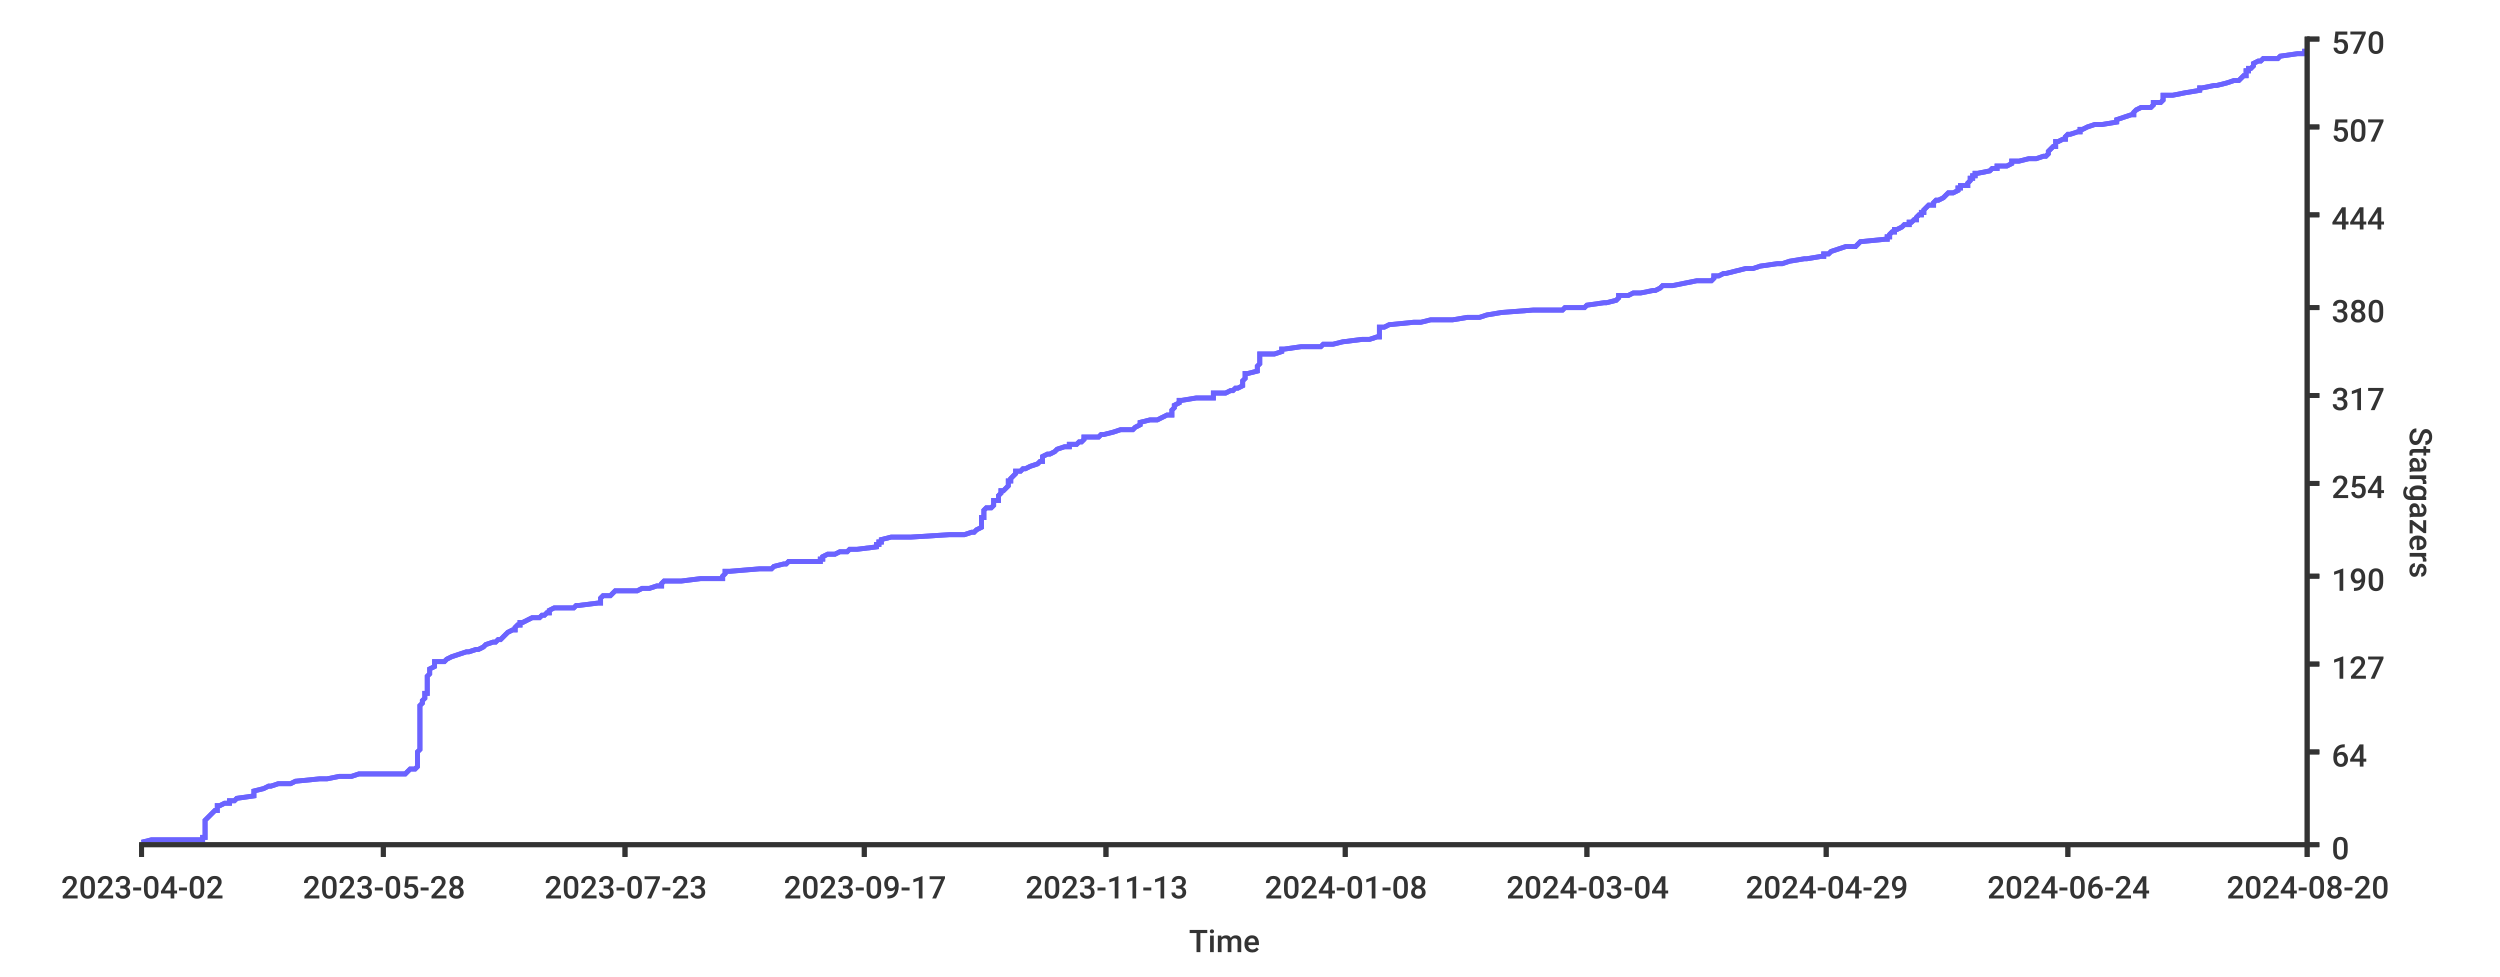
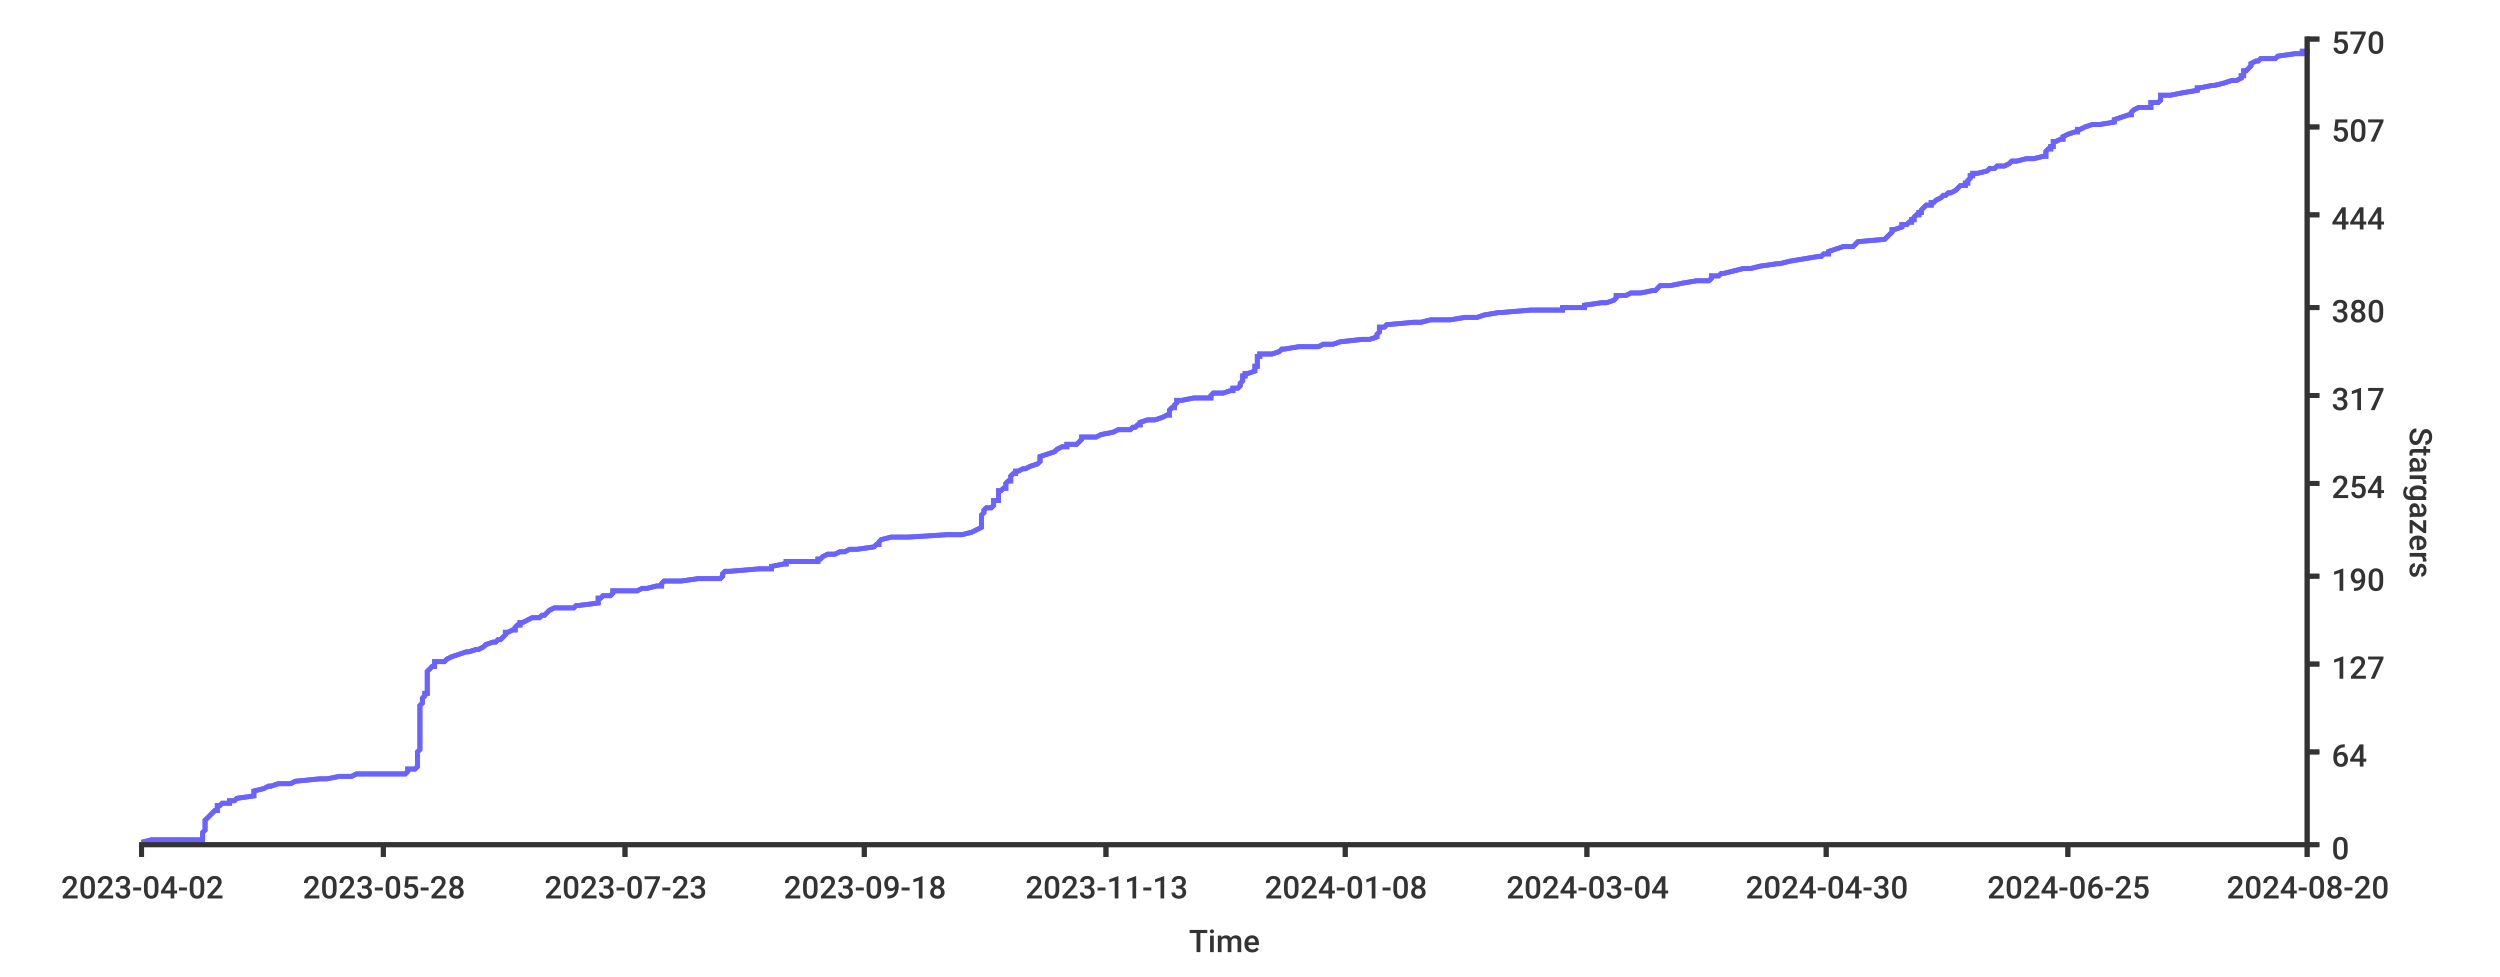
<svg xmlns="http://www.w3.org/2000/svg" width="1024px" height="400px">
  <style type="text/css">
path { fill: none; stroke: rgb(51,51,51); }
path.series { stroke: #6b63ff; }
rect.background { fill: rgb(255,255,255); stroke: none; }

text {
	stroke-width: 0;
	stroke: none;
	fill: rgba(51,51,51,1.0);
	font-size: 12.8px;
	font-family: 'Roboto Medium', sans-serif;
}
</style>
-   <rect height="400px" class="background" rx="8" x="0" y="0" width="1024px" />
-   <rect height="400px" class="background" rx="8" x="0" y="0" width="1024px" />
-   <path class="series" d="M 58 345 L 62 344 L 83 344 L 83 343 L 84 343 L 84 342 L 84 341 L 84 341 L 84 340 L 84 340 L 84 339 L 84 339 L 84 338 L 84 337 L 84 337 L 84 336 L 84 336 L 85 335 L 85 335 L 86 334 L 87 333 L 87 333 L 88 332 L 89 332 L 89 331 L 89 330 L 90 330 L 92 329 L 94 329 L 94 328 L 96 328 L 97 327 L 104 326 L 104 326 L 104 325 L 104 325 L 104 324 L 104 324 L 108 323 L 110 322 L 111 322 L 114 321 L 119 321 L 121 320 L 131 319 L 134 319 L 139 318 L 144 318 L 147 317 L 166 317 L 167 316 L 168 315 L 170 315 L 171 314 L 171 314 L 171 313 L 171 313 L 171 312 L 171 311 L 171 311 L 171 310 L 171 310 L 171 309 L 171 308 L 171 308 L 172 307 L 172 307 L 172 306 L 172 306 L 172 305 L 172 304 L 172 304 L 172 303 L 172 303 L 172 302 L 172 302 L 172 301 L 172 300 L 172 300 L 172 299 L 172 299 L 172 298 L 172 297 L 172 297 L 172 296 L 172 296 L 172 295 L 172 295 L 172 294 L 172 293 L 172 293 L 172 292 L 172 292 L 172 291 L 172 291 L 172 290 L 172 289 L 172 289 L 173 288 L 173 288 L 173 287 L 174 286 L 174 286 L 174 285 L 174 285 L 174 284 L 175 284 L 175 283 L 175 282 L 175 282 L 175 281 L 175 281 L 175 280 L 175 280 L 175 279 L 175 278 L 175 278 L 175 277 L 175 277 L 176 276 L 176 275 L 176 275 L 176 274 L 176 274 L 178 273 L 178 273 L 178 272 L 178 271 L 182 271 L 183 270 L 183 270 L 185 269 L 185 269 L 188 268 L 191 267 L 192 267 L 195 266 L 196 266 L 198 265 L 199 264 L 199 264 L 202 263 L 203 263 L 204 262 L 205 262 L 206 261 L 207 260 L 207 260 L 208 259 L 208 259 L 210 258 L 211 258 L 211 257 L 212 256 L 213 256 L 213 255 L 214 255 L 216 254 L 218 253 L 221 253 L 222 252 L 223 252 L 224 251 L 225 251 L 225 250 L 227 249 L 235 249 L 236 248 L 237 248 L 245 247 L 246 247 L 246 246 L 246 245 L 246 245 L 247 244 L 250 244 L 251 243 L 252 242 L 261 242 L 263 241 L 266 241 L 269 240 L 271 240 L 271 239 L 272 238 L 279 238 L 287 237 L 296 237 L 296 236 L 296 236 L 297 235 L 297 234 L 299 234 L 311 233 L 316 233 L 317 232 L 321 231 L 322 231 L 323 230 L 336 230 L 336 229 L 337 229 L 337 228 L 339 227 L 342 227 L 344 226 L 347 226 L 348 225 L 351 225 L 359 224 L 359 223 L 360 223 L 360 222 L 361 222 L 361 221 L 365 220 L 373 220 L 389 219 L 395 219 L 398 218 L 399 218 L 400 217 L 402 216 L 402 216 L 402 215 L 402 215 L 402 214 L 402 214 L 402 213 L 402 212 L 403 212 L 403 211 L 403 211 L 403 210 L 403 209 L 403 209 L 404 208 L 406 208 L 407 207 L 407 207 L 407 206 L 407 205 L 409 205 L 409 204 L 409 204 L 409 203 L 409 203 L 410 202 L 410 201 L 411 201 L 412 200 L 412 200 L 413 199 L 413 198 L 413 198 L 413 197 L 414 197 L 414 196 L 414 196 L 415 195 L 416 194 L 416 194 L 416 193 L 418 193 L 419 192 L 420 192 L 422 191 L 425 190 L 425 190 L 426 189 L 427 189 L 427 188 L 427 187 L 427 187 L 429 186 L 430 186 L 432 185 L 432 185 L 433 184 L 436 183 L 438 183 L 438 182 L 441 182 L 442 181 L 443 181 L 444 180 L 444 179 L 450 179 L 451 178 L 452 178 L 456 177 L 459 176 L 464 176 L 465 175 L 465 175 L 467 174 L 467 174 L 467 173 L 471 172 L 474 172 L 476 171 L 476 171 L 478 170 L 480 170 L 480 169 L 480 168 L 480 168 L 481 167 L 481 167 L 481 166 L 483 165 L 483 165 L 483 164 L 484 164 L 490 163 L 497 163 L 497 162 L 497 161 L 502 161 L 504 160 L 505 160 L 506 159 L 507 159 L 509 158 L 509 157 L 509 157 L 509 156 L 509 156 L 510 155 L 510 154 L 510 154 L 510 153 L 511 153 L 515 152 L 515 152 L 515 151 L 515 150 L 515 150 L 516 149 L 516 149 L 516 148 L 516 148 L 516 147 L 516 146 L 516 146 L 516 145 L 522 145 L 525 144 L 525 143 L 526 143 L 533 142 L 541 142 L 542 141 L 546 141 L 550 140 L 558 139 L 561 139 L 564 138 L 565 138 L 565 137 L 565 137 L 565 136 L 565 135 L 565 135 L 565 134 L 567 134 L 569 133 L 579 132 L 582 132 L 586 131 L 595 131 L 601 130 L 606 130 L 609 129 L 615 128 L 615 128 L 628 127 L 640 127 L 641 126 L 649 126 L 650 125 L 657 124 L 658 124 L 662 123 L 662 123 L 663 122 L 663 121 L 667 121 L 669 120 L 672 120 L 677 119 L 678 119 L 680 118 L 681 117 L 685 117 L 690 116 L 690 116 L 695 115 L 701 115 L 702 114 L 702 113 L 704 113 L 706 112 L 707 112 L 711 111 L 715 110 L 718 110 L 721 109 L 721 109 L 728 108 L 730 108 L 733 107 L 739 106 L 740 106 L 746 105 L 747 105 L 747 104 L 749 104 L 750 103 L 753 102 L 753 102 L 756 101 L 760 101 L 761 100 L 762 99 L 762 99 L 772 98 L 773 98 L 773 97 L 774 97 L 774 96 L 775 95 L 776 95 L 776 94 L 777 94 L 779 93 L 780 92 L 782 92 L 782 91 L 783 91 L 784 90 L 785 90 L 785 89 L 786 88 L 787 88 L 787 87 L 788 87 L 788 86 L 788 86 L 789 85 L 790 84 L 792 84 L 792 83 L 792 83 L 793 82 L 794 82 L 796 81 L 797 80 L 797 80 L 798 79 L 800 79 L 802 78 L 802 77 L 803 77 L 803 76 L 806 76 L 806 75 L 806 75 L 807 74 L 807 73 L 808 73 L 808 72 L 809 72 L 809 71 L 810 71 L 815 70 L 816 69 L 818 69 L 818 68 L 822 68 L 824 67 L 824 66 L 827 66 L 831 65 L 834 65 L 837 64 L 838 64 L 839 63 L 839 62 L 839 62 L 840 61 L 840 61 L 841 60 L 842 60 L 842 59 L 842 58 L 843 58 L 845 57 L 846 57 L 846 56 L 847 55 L 848 55 L 851 54 L 852 54 L 852 53 L 853 53 L 855 52 L 858 51 L 861 51 L 867 50 L 867 50 L 867 49 L 867 49 L 870 48 L 873 47 L 874 47 L 874 46 L 874 46 L 875 45 L 877 44 L 881 44 L 882 43 L 882 43 L 882 42 L 885 42 L 886 41 L 886 40 L 886 40 L 886 39 L 890 39 L 895 38 L 895 38 L 901 37 L 901 36 L 902 36 L 907 35 L 908 35 L 912 34 L 915 33 L 917 33 L 918 32 L 918 32 L 919 31 L 920 31 L 920 30 L 920 29 L 921 29 L 921 28 L 922 28 L 923 27 L 923 27 L 923 26 L 925 25 L 926 25 L 927 24 L 933 24 L 934 23 L 941 22 L 944 22 L 944 21 L 945 21" stroke-width="2" />
-   <path stroke-width="2" class="series" d="M 58 345 L 62 344 L 83 344 L 83 343 L 84 343 L 84 342 L 84 341 L 84 341 L 84 340 L 84 340 L 84 339 L 84 339 L 84 338 L 84 337 L 84 337 L 84 336 L 84 336 L 85 335 L 85 335 L 86 334 L 87 333 L 87 333 L 88 332 L 89 332 L 89 331 L 89 330 L 90 330 L 92 329 L 94 329 L 94 328 L 96 328 L 97 327 L 104 326 L 104 326 L 104 325 L 104 325 L 104 324 L 104 324 L 108 323 L 110 322 L 111 322 L 114 321 L 119 321 L 121 320 L 131 319 L 134 319 L 139 318 L 144 318 L 147 317 L 166 317 L 167 316 L 168 315 L 170 315 L 171 314 L 171 314 L 171 313 L 171 313 L 171 312 L 171 311 L 171 311 L 171 310 L 171 310 L 171 309 L 171 308 L 171 308 L 172 307 L 172 307 L 172 306 L 172 306 L 172 305 L 172 304 L 172 304 L 172 303 L 172 303 L 172 302 L 172 302 L 172 301 L 172 300 L 172 300 L 172 299 L 172 299 L 172 298 L 172 297 L 172 297 L 172 296 L 172 296 L 172 295 L 172 295 L 172 294 L 172 293 L 172 293 L 172 292 L 172 292 L 172 291 L 172 291 L 172 290 L 172 289 L 172 289 L 173 288 L 173 288 L 173 287 L 174 286 L 174 286 L 174 285 L 174 285 L 174 284 L 175 284 L 175 283 L 175 282 L 175 282 L 175 281 L 175 281 L 175 280 L 175 280 L 175 279 L 175 278 L 175 278 L 175 277 L 175 277 L 176 276 L 176 275 L 176 275 L 176 274 L 176 274 L 178 273 L 178 273 L 178 272 L 178 271 L 182 271 L 183 270 L 183 270 L 185 269 L 185 269 L 188 268 L 191 267 L 192 267 L 195 266 L 196 266 L 198 265 L 199 264 L 199 264 L 202 263 L 203 263 L 204 262 L 205 262 L 206 261 L 207 260 L 207 260 L 208 259 L 208 259 L 210 258 L 211 258 L 211 257 L 212 256 L 213 256 L 213 255 L 214 255 L 216 254 L 218 253 L 221 253 L 222 252 L 223 252 L 224 251 L 225 251 L 225 250 L 227 249 L 235 249 L 236 248 L 237 248 L 245 247 L 246 247 L 246 246 L 246 245 L 246 245 L 247 244 L 250 244 L 251 243 L 252 242 L 261 242 L 263 241 L 266 241 L 269 240 L 271 240 L 271 239 L 272 238 L 279 238 L 287 237 L 296 237 L 296 236 L 296 236 L 297 235 L 297 234 L 299 234 L 311 233 L 316 233 L 317 232 L 321 231 L 322 231 L 323 230 L 336 230 L 336 229 L 337 229 L 337 228 L 339 227 L 342 227 L 344 226 L 347 226 L 348 225 L 351 225 L 359 224 L 359 223 L 360 223 L 360 222 L 361 222 L 361 221 L 365 220 L 373 220 L 389 219 L 395 219 L 398 218 L 399 218 L 400 217 L 402 216 L 402 216 L 402 215 L 402 215 L 402 214 L 402 214 L 402 213 L 402 212 L 403 212 L 403 211 L 403 211 L 403 210 L 403 209 L 403 209 L 404 208 L 406 208 L 407 207 L 407 207 L 407 206 L 407 205 L 409 205 L 409 204 L 409 204 L 409 203 L 409 203 L 410 202 L 410 201 L 411 201 L 412 200 L 412 200 L 413 199 L 413 198 L 413 198 L 413 197 L 414 197 L 414 196 L 414 196 L 415 195 L 416 194 L 416 194 L 416 193 L 418 193 L 419 192 L 420 192 L 422 191 L 425 190 L 425 190 L 426 189 L 427 189 L 427 188 L 427 187 L 427 187 L 429 186 L 430 186 L 432 185 L 432 185 L 433 184 L 436 183 L 438 183 L 438 182 L 441 182 L 442 181 L 443 181 L 444 180 L 444 179 L 450 179 L 451 178 L 452 178 L 456 177 L 459 176 L 464 176 L 465 175 L 465 175 L 467 174 L 467 174 L 467 173 L 471 172 L 474 172 L 476 171 L 476 171 L 478 170 L 480 170 L 480 169 L 480 168 L 480 168 L 481 167 L 481 167 L 481 166 L 483 165 L 483 165 L 483 164 L 484 164 L 490 163 L 497 163 L 497 162 L 497 161 L 502 161 L 504 160 L 505 160 L 506 159 L 507 159 L 509 158 L 509 157 L 509 157 L 509 156 L 509 156 L 510 155 L 510 154 L 510 154 L 510 153 L 511 153 L 515 152 L 515 152 L 515 151 L 515 150 L 515 150 L 516 149 L 516 149 L 516 148 L 516 148 L 516 147 L 516 146 L 516 146 L 516 145 L 522 145 L 525 144 L 525 143 L 526 143 L 533 142 L 541 142 L 542 141 L 546 141 L 550 140 L 558 139 L 561 139 L 564 138 L 565 138 L 565 137 L 565 137 L 565 136 L 565 135 L 565 135 L 565 134 L 567 134 L 569 133 L 579 132 L 582 132 L 586 131 L 595 131 L 601 130 L 606 130 L 609 129 L 615 128 L 615 128 L 628 127 L 640 127 L 641 126 L 649 126 L 650 125 L 657 124 L 658 124 L 662 123 L 662 123 L 663 122 L 663 121 L 667 121 L 669 120 L 672 120 L 677 119 L 678 119 L 680 118 L 681 117 L 685 117 L 690 116 L 690 116 L 695 115 L 701 115 L 702 114 L 702 113 L 704 113 L 706 112 L 707 112 L 711 111 L 715 110 L 718 110 L 721 109 L 721 109 L 728 108 L 730 108 L 733 107 L 739 106 L 740 106 L 746 105 L 747 105 L 747 104 L 749 104 L 750 103 L 753 102 L 753 102 L 756 101 L 760 101 L 761 100 L 762 99 L 762 99 L 772 98 L 773 98 L 773 97 L 774 97 L 774 96 L 775 95 L 776 95 L 776 94 L 777 94 L 779 93 L 780 92 L 782 92 L 782 91 L 783 91 L 784 90 L 785 90 L 785 89 L 786 88 L 787 88 L 787 87 L 788 87 L 788 86 L 788 86 L 789 85 L 790 84 L 792 84 L 792 83 L 792 83 L 793 82 L 794 82 L 796 81 L 797 80 L 797 80 L 798 79 L 800 79 L 802 78 L 802 77 L 803 77 L 803 76 L 806 76 L 806 75 L 806 75 L 807 74 L 807 73 L 808 73 L 808 72 L 809 72 L 809 71 L 810 71 L 815 70 L 816 69 L 818 69 L 818 68 L 822 68 L 824 67 L 824 66 L 827 66 L 831 65 L 834 65 L 837 64 L 838 64 L 839 63 L 839 62 L 839 62 L 840 61 L 840 61 L 841 60 L 842 60 L 842 59 L 842 58 L 843 58 L 845 57 L 846 57 L 846 56 L 847 55 L 848 55 L 851 54 L 852 54 L 852 53 L 853 53 L 855 52 L 858 51 L 861 51 L 867 50 L 867 50 L 867 49 L 867 49 L 870 48 L 873 47 L 874 47 L 874 46 L 874 46 L 875 45 L 877 44 L 881 44 L 882 43 L 882 43 L 882 42 L 885 42 L 886 41 L 886 40 L 886 40 L 886 39 L 890 39 L 895 38 L 895 38 L 901 37 L 901 36 L 902 36 L 907 35 L 908 35 L 912 34 L 915 33 L 917 33 L 918 32 L 918 32 L 919 31 L 920 31 L 920 30 L 920 29 L 921 29 L 921 28 L 922 28 L 923 27 L 923 27 L 923 26 L 925 25 L 926 25 L 927 24 L 933 24 L 934 23 L 941 22 L 944 22 L 944 21 L 945 21" />
+   <rect x="0" y="0" width="1024px" height="400px" class="background" rx="8" />
+   <rect class="background" rx="8" x="0" y="0" width="1024px" height="400px" />
+   <path stroke-width="2" class="series" d="M 58 345 L 62 344 L 83 344 L 83 343 L 83 343 L 83 342 L 83 341 L 83 341 L 84 340 L 84 340 L 84 339 L 84 339 L 84 338 L 84 337 L 84 337 L 84 336 L 84 336 L 85 335 L 85 335 L 86 334 L 87 333 L 87 333 L 88 332 L 89 332 L 89 331 L 89 330 L 90 330 L 91 329 L 94 329 L 94 328 L 96 328 L 97 327 L 104 326 L 104 326 L 104 325 L 104 325 L 104 324 L 104 324 L 108 323 L 110 322 L 111 322 L 114 321 L 119 321 L 121 320 L 131 319 L 134 319 L 139 318 L 144 318 L 146 317 L 166 317 L 167 316 L 167 315 L 170 315 L 171 314 L 171 314 L 171 313 L 171 313 L 171 312 L 171 311 L 171 311 L 171 310 L 171 310 L 171 309 L 171 308 L 171 308 L 172 307 L 172 307 L 172 306 L 172 306 L 172 305 L 172 304 L 172 304 L 172 303 L 172 303 L 172 302 L 172 302 L 172 301 L 172 300 L 172 300 L 172 299 L 172 299 L 172 298 L 172 297 L 172 297 L 172 296 L 172 296 L 172 295 L 172 295 L 172 294 L 172 293 L 172 293 L 172 292 L 172 292 L 172 291 L 172 291 L 172 290 L 172 289 L 172 289 L 173 288 L 173 288 L 173 287 L 173 286 L 173 286 L 174 285 L 174 285 L 174 284 L 175 284 L 175 283 L 175 282 L 175 282 L 175 281 L 175 281 L 175 280 L 175 280 L 175 279 L 175 278 L 175 278 L 175 277 L 175 277 L 175 276 L 175 275 L 175 275 L 176 274 L 176 274 L 177 273 L 178 273 L 178 272 L 178 271 L 182 271 L 183 270 L 183 270 L 185 269 L 185 269 L 188 268 L 191 267 L 192 267 L 195 266 L 196 266 L 198 265 L 199 264 L 199 264 L 202 263 L 203 263 L 204 262 L 205 262 L 206 261 L 207 260 L 207 260 L 207 259 L 208 259 L 210 258 L 211 258 L 211 257 L 212 256 L 213 256 L 213 255 L 214 255 L 216 254 L 218 253 L 221 253 L 222 252 L 223 252 L 224 251 L 224 251 L 225 250 L 227 249 L 235 249 L 236 248 L 237 248 L 245 247 L 245 247 L 245 246 L 245 245 L 246 245 L 247 244 L 250 244 L 251 243 L 251 242 L 261 242 L 263 241 L 265 241 L 269 240 L 271 240 L 271 239 L 272 238 L 279 238 L 286 237 L 295 237 L 296 236 L 296 236 L 296 235 L 297 234 L 299 234 L 311 233 L 316 233 L 316 232 L 321 231 L 322 231 L 322 230 L 335 230 L 335 229 L 336 229 L 337 228 L 339 227 L 342 227 L 344 226 L 346 226 L 348 225 L 351 225 L 358 224 L 359 223 L 360 223 L 360 222 L 360 222 L 361 221 L 365 220 L 372 220 L 388 219 L 394 219 L 398 218 L 398 218 L 400 217 L 402 216 L 402 216 L 402 215 L 402 215 L 402 214 L 402 214 L 402 213 L 402 212 L 402 212 L 402 211 L 402 211 L 403 210 L 403 209 L 403 209 L 404 208 L 406 208 L 407 207 L 407 207 L 407 206 L 407 205 L 409 205 L 409 204 L 409 204 L 409 203 L 409 203 L 409 202 L 409 201 L 410 201 L 411 200 L 412 200 L 412 199 L 412 198 L 412 198 L 413 197 L 414 197 L 414 196 L 414 196 L 414 195 L 415 194 L 416 194 L 416 193 L 417 193 L 419 192 L 420 192 L 422 191 L 425 190 L 425 190 L 426 189 L 426 189 L 426 188 L 426 187 L 426 187 L 429 186 L 429 186 L 432 185 L 432 185 L 433 184 L 435 183 L 437 183 L 437 182 L 441 182 L 442 181 L 442 181 L 443 180 L 443 179 L 449 179 L 451 178 L 451 178 L 456 177 L 458 176 L 463 176 L 464 175 L 465 175 L 466 174 L 467 174 L 467 173 L 470 172 L 473 172 L 476 171 L 476 171 L 478 170 L 479 170 L 479 169 L 479 168 L 479 168 L 480 167 L 481 167 L 481 166 L 482 165 L 482 165 L 482 164 L 484 164 L 489 163 L 496 163 L 496 162 L 497 161 L 501 161 L 504 160 L 505 160 L 505 159 L 507 159 L 508 158 L 508 157 L 508 157 L 509 156 L 509 156 L 509 155 L 509 154 L 510 154 L 510 153 L 511 153 L 514 152 L 514 152 L 514 151 L 514 150 L 515 150 L 515 149 L 515 149 L 515 148 L 515 148 L 515 147 L 515 146 L 516 146 L 516 145 L 521 145 L 524 144 L 525 143 L 526 143 L 532 142 L 540 142 L 542 141 L 546 141 L 549 140 L 558 139 L 561 139 L 564 138 L 564 138 L 564 137 L 564 137 L 565 136 L 565 135 L 565 135 L 565 134 L 567 134 L 568 133 L 579 132 L 582 132 L 586 131 L 594 131 L 600 130 L 605 130 L 608 129 L 614 128 L 615 128 L 627 127 L 640 127 L 640 126 L 649 126 L 649 125 L 656 124 L 658 124 L 661 123 L 661 123 L 662 122 L 662 121 L 666 121 L 668 120 L 672 120 L 677 119 L 678 119 L 679 118 L 680 117 L 684 117 L 689 116 L 689 116 L 695 115 L 700 115 L 701 114 L 701 113 L 704 113 L 705 112 L 706 112 L 710 111 L 714 110 L 717 110 L 721 109 L 721 109 L 728 108 L 729 108 L 733 107 L 739 106 L 739 106 L 745 105 L 746 105 L 747 104 L 749 104 L 749 103 L 752 102 L 752 102 L 755 101 L 759 101 L 760 100 L 761 99 L 761 99 L 772 98 L 772 98 L 773 97 L 773 97 L 774 96 L 775 95 L 775 95 L 775 94 L 776 94 L 779 93 L 779 92 L 781 92 L 782 91 L 783 91 L 783 90 L 784 90 L 784 89 L 785 88 L 786 88 L 786 87 L 787 87 L 787 86 L 787 86 L 788 85 L 789 84 L 791 84 L 791 83 L 792 83 L 793 82 L 793 82 L 795 81 L 796 80 L 797 80 L 798 79 L 799 79 L 801 78 L 802 77 L 802 77 L 803 76 L 805 76 L 805 75 L 806 75 L 806 74 L 807 73 L 807 73 L 807 72 L 808 72 L 808 71 L 810 71 L 814 70 L 815 69 L 817 69 L 818 68 L 821 68 L 823 67 L 824 66 L 826 66 L 830 65 L 833 65 L 837 64 L 838 64 L 838 63 L 838 62 L 838 62 L 839 61 L 840 61 L 840 60 L 841 60 L 841 59 L 841 58 L 842 58 L 844 57 L 845 57 L 845 56 L 847 55 L 847 55 L 850 54 L 851 54 L 851 53 L 852 53 L 854 52 L 857 51 L 860 51 L 866 50 L 866 50 L 866 49 L 866 49 L 869 48 L 872 47 L 873 47 L 873 46 L 873 46 L 874 45 L 876 44 L 881 44 L 881 43 L 881 43 L 881 42 L 884 42 L 885 41 L 885 40 L 885 40 L 885 39 L 889 39 L 894 38 L 894 38 L 900 37 L 900 36 L 901 36 L 906 35 L 907 35 L 911 34 L 914 33 L 916 33 L 918 32 L 918 32 L 918 31 L 919 31 L 919 30 L 919 29 L 920 29 L 921 28 L 921 28 L 922 27 L 922 27 L 922 26 L 924 25 L 925 25 L 926 24 L 932 24 L 933 23 L 940 22 L 943 22 L 943 21 L 945 21 L 945 20" />
+   <path stroke-width="2" class="series" d="M 58 345 L 62 344 L 83 344 L 83 343 L 83 343 L 83 342 L 83 341 L 83 341 L 84 340 L 84 340 L 84 339 L 84 339 L 84 338 L 84 337 L 84 337 L 84 336 L 84 336 L 85 335 L 85 335 L 86 334 L 87 333 L 87 333 L 88 332 L 89 332 L 89 331 L 89 330 L 90 330 L 91 329 L 94 329 L 94 328 L 96 328 L 97 327 L 104 326 L 104 326 L 104 325 L 104 325 L 104 324 L 104 324 L 108 323 L 110 322 L 111 322 L 114 321 L 119 321 L 121 320 L 131 319 L 134 319 L 139 318 L 144 318 L 146 317 L 166 317 L 167 316 L 167 315 L 170 315 L 171 314 L 171 314 L 171 313 L 171 313 L 171 312 L 171 311 L 171 311 L 171 310 L 171 310 L 171 309 L 171 308 L 171 308 L 172 307 L 172 307 L 172 306 L 172 306 L 172 305 L 172 304 L 172 304 L 172 303 L 172 303 L 172 302 L 172 302 L 172 301 L 172 300 L 172 300 L 172 299 L 172 299 L 172 298 L 172 297 L 172 297 L 172 296 L 172 296 L 172 295 L 172 295 L 172 294 L 172 293 L 172 293 L 172 292 L 172 292 L 172 291 L 172 291 L 172 290 L 172 289 L 172 289 L 173 288 L 173 288 L 173 287 L 173 286 L 173 286 L 174 285 L 174 285 L 174 284 L 175 284 L 175 283 L 175 282 L 175 282 L 175 281 L 175 281 L 175 280 L 175 280 L 175 279 L 175 278 L 175 278 L 175 277 L 175 277 L 175 276 L 175 275 L 175 275 L 176 274 L 176 274 L 177 273 L 178 273 L 178 272 L 178 271 L 182 271 L 183 270 L 183 270 L 185 269 L 185 269 L 188 268 L 191 267 L 192 267 L 195 266 L 196 266 L 198 265 L 199 264 L 199 264 L 202 263 L 203 263 L 204 262 L 205 262 L 206 261 L 207 260 L 207 260 L 207 259 L 208 259 L 210 258 L 211 258 L 211 257 L 212 256 L 213 256 L 213 255 L 214 255 L 216 254 L 218 253 L 221 253 L 222 252 L 223 252 L 224 251 L 224 251 L 225 250 L 227 249 L 235 249 L 236 248 L 237 248 L 245 247 L 245 247 L 245 246 L 245 245 L 246 245 L 247 244 L 250 244 L 251 243 L 251 242 L 261 242 L 263 241 L 265 241 L 269 240 L 271 240 L 271 239 L 272 238 L 279 238 L 286 237 L 295 237 L 296 236 L 296 236 L 296 235 L 297 234 L 299 234 L 311 233 L 316 233 L 316 232 L 321 231 L 322 231 L 322 230 L 335 230 L 335 229 L 336 229 L 337 228 L 339 227 L 342 227 L 344 226 L 346 226 L 348 225 L 351 225 L 358 224 L 359 223 L 360 223 L 360 222 L 360 222 L 361 221 L 365 220 L 372 220 L 388 219 L 394 219 L 398 218 L 398 218 L 400 217 L 402 216 L 402 216 L 402 215 L 402 215 L 402 214 L 402 214 L 402 213 L 402 212 L 402 212 L 402 211 L 402 211 L 403 210 L 403 209 L 403 209 L 404 208 L 406 208 L 407 207 L 407 207 L 407 206 L 407 205 L 409 205 L 409 204 L 409 204 L 409 203 L 409 203 L 409 202 L 409 201 L 410 201 L 411 200 L 412 200 L 412 199 L 412 198 L 412 198 L 413 197 L 414 197 L 414 196 L 414 196 L 414 195 L 415 194 L 416 194 L 416 193 L 417 193 L 419 192 L 420 192 L 422 191 L 425 190 L 425 190 L 426 189 L 426 189 L 426 188 L 426 187 L 426 187 L 429 186 L 429 186 L 432 185 L 432 185 L 433 184 L 435 183 L 437 183 L 437 182 L 441 182 L 442 181 L 442 181 L 443 180 L 443 179 L 449 179 L 451 178 L 451 178 L 456 177 L 458 176 L 463 176 L 464 175 L 465 175 L 466 174 L 467 174 L 467 173 L 470 172 L 473 172 L 476 171 L 476 171 L 478 170 L 479 170 L 479 169 L 479 168 L 479 168 L 480 167 L 481 167 L 481 166 L 482 165 L 482 165 L 482 164 L 484 164 L 489 163 L 496 163 L 496 162 L 497 161 L 501 161 L 504 160 L 505 160 L 505 159 L 507 159 L 508 158 L 508 157 L 508 157 L 509 156 L 509 156 L 509 155 L 509 154 L 510 154 L 510 153 L 511 153 L 514 152 L 514 152 L 514 151 L 514 150 L 515 150 L 515 149 L 515 149 L 515 148 L 515 148 L 515 147 L 515 146 L 516 146 L 516 145 L 521 145 L 524 144 L 525 143 L 526 143 L 532 142 L 540 142 L 542 141 L 546 141 L 549 140 L 558 139 L 561 139 L 564 138 L 564 138 L 564 137 L 564 137 L 565 136 L 565 135 L 565 135 L 565 134 L 567 134 L 568 133 L 579 132 L 582 132 L 586 131 L 594 131 L 600 130 L 605 130 L 608 129 L 614 128 L 615 128 L 627 127 L 640 127 L 640 126 L 649 126 L 649 125 L 656 124 L 658 124 L 661 123 L 661 123 L 662 122 L 662 121 L 666 121 L 668 120 L 672 120 L 677 119 L 678 119 L 679 118 L 680 117 L 684 117 L 689 116 L 689 116 L 695 115 L 700 115 L 701 114 L 701 113 L 704 113 L 705 112 L 706 112 L 710 111 L 714 110 L 717 110 L 721 109 L 721 109 L 728 108 L 729 108 L 733 107 L 739 106 L 739 106 L 745 105 L 746 105 L 747 104 L 749 104 L 749 103 L 752 102 L 752 102 L 755 101 L 759 101 L 760 100 L 761 99 L 761 99 L 772 98 L 772 98 L 773 97 L 773 97 L 774 96 L 775 95 L 775 95 L 775 94 L 776 94 L 779 93 L 779 92 L 781 92 L 782 91 L 783 91 L 783 90 L 784 90 L 784 89 L 785 88 L 786 88 L 786 87 L 787 87 L 787 86 L 787 86 L 788 85 L 789 84 L 791 84 L 791 83 L 792 83 L 793 82 L 793 82 L 795 81 L 796 80 L 797 80 L 798 79 L 799 79 L 801 78 L 802 77 L 802 77 L 803 76 L 805 76 L 805 75 L 806 75 L 806 74 L 807 73 L 807 73 L 807 72 L 808 72 L 808 71 L 810 71 L 814 70 L 815 69 L 817 69 L 818 68 L 821 68 L 823 67 L 824 66 L 826 66 L 830 65 L 833 65 L 837 64 L 838 64 L 838 63 L 838 62 L 838 62 L 839 61 L 840 61 L 840 60 L 841 60 L 841 59 L 841 58 L 842 58 L 844 57 L 845 57 L 845 56 L 847 55 L 847 55 L 850 54 L 851 54 L 851 53 L 852 53 L 854 52 L 857 51 L 860 51 L 866 50 L 866 50 L 866 49 L 866 49 L 869 48 L 872 47 L 873 47 L 873 46 L 873 46 L 874 45 L 876 44 L 881 44 L 881 43 L 881 43 L 881 42 L 884 42 L 885 41 L 885 40 L 885 40 L 885 39 L 889 39 L 894 38 L 894 38 L 900 37 L 900 36 L 901 36 L 906 35 L 907 35 L 911 34 L 914 33 L 916 33 L 918 32 L 918 32 L 918 31 L 919 31 L 919 30 L 919 29 L 920 29 L 921 28 L 921 28 L 922 27 L 922 27 L 922 26 L 924 25 L 925 25 L 926 24 L 932 24 L 933 23 L 940 22 L 943 22 L 943 21 L 945 21 L 945 20" />
  <path stroke-width="2" d="M 945 346 L 945 15" />
  <path stroke-width="2" d="M 945 346 L 945 15" />
  <path stroke-width="2" d="M 945 346 L 950 346" />
-   <path stroke-width="2" d="M 945 346 L 950 346" />
+   <path d="M 945 346 L 950 346" stroke-width="2" />
  <text x="955" y="352">0</text>
  <path stroke-width="2" d="M 945 308 L 950 308" />
  <path stroke-width="2" d="M 945 308 L 950 308" />
-   <text x="955" y="314">64</text>
+   <text y="314" x="955">64</text>
  <path stroke-width="2" d="M 945 272 L 950 272" />
-   <path d="M 945 272 L 950 272" stroke-width="2" />
+   <path stroke-width="2" d="M 945 272 L 950 272" />
  <text x="955" y="278">127</text>
  <path stroke-width="2" d="M 945 236 L 950 236" />
  <path stroke-width="2" d="M 945 236 L 950 236" />
  <text x="955" y="242">190</text>
  <path stroke-width="2" d="M 945 198 L 950 198" />
  <path stroke-width="2" d="M 945 198 L 950 198" />
  <text x="955" y="204">254</text>
-   <path stroke-width="2" d="M 945 162 L 950 162" />
+   <path d="M 945 162 L 950 162" stroke-width="2" />
  <path stroke-width="2" d="M 945 162 L 950 162" />
  <text x="955" y="168">317</text>
  <path stroke-width="2" d="M 945 126 L 950 126" />
  <path stroke-width="2" d="M 945 126 L 950 126" />
  <text x="955" y="132">380</text>
-   <path d="M 945 88 L 950 88" stroke-width="2" />
+   <path stroke-width="2" d="M 945 88 L 950 88" />
  <path d="M 945 88 L 950 88" stroke-width="2" />
  <text x="955" y="94">444</text>
+   <path stroke-width="2" d="M 945 52 L 950 52" />
  <path d="M 945 52 L 950 52" stroke-width="2" />
-   <path stroke-width="2" d="M 945 52 L 950 52" />
  <text x="955" y="58">507</text>
-   <path d="M 945 16 L 950 16" stroke-width="2" />
+   <path stroke-width="2" d="M 945 16 L 950 16" />
  <path stroke-width="2" d="M 945 16 L 950 16" />
  <text x="955" y="22">570</text>
  <text x="987" y="175" transform="rotate(90.00,987,175)">Stargazers</text>
  <path stroke-width="2" d="M 57 346 L 945 346" />
  <path stroke-width="2" d="M 57 346 L 945 346" />
  <path stroke-width="2" d="M 58 346 L 58 351" />
  <path stroke-width="2" d="M 58 346 L 58 351" />
  <text x="25" y="368">2023-04-02</text>
  <path stroke-width="2" d="M 157 346 L 157 351" />
  <path stroke-width="2" d="M 157 346 L 157 351" />
  <text x="124" y="368">2023-05-28</text>
  <path stroke-width="2" d="M 256 346 L 256 351" />
-   <path d="M 256 346 L 256 351" stroke-width="2" />
+   <path stroke-width="2" d="M 256 346 L 256 351" />
  <text x="223" y="368">2023-07-23</text>
  <path stroke-width="2" d="M 354 346 L 354 351" />
  <path d="M 354 346 L 354 351" stroke-width="2" />
-   <text x="321" y="368">2023-09-17</text>
-   <path stroke-width="2" d="M 453 346 L 453 351" />
-   <path stroke-width="2" d="M 453 346 L 453 351" />
+   <text x="321" y="368">2023-09-18</text>
+   <path d="M 453 346 L 453 351" stroke-width="2" />
+   <path d="M 453 346 L 453 351" stroke-width="2" />
  <text x="420" y="368">2023-11-13</text>
+   <path d="M 551 346 L 551 351" stroke-width="2" />
  <path stroke-width="2" d="M 551 346 L 551 351" />
-   <path stroke-width="2" d="M 551 346 L 551 351" />
-   <text x="518" y="368">2024-01-08</text>
-   <path d="M 650 346 L 650 351" stroke-width="2" />
+   <text y="368" x="518">2024-01-08</text>
+   <path stroke-width="2" d="M 650 346 L 650 351" />
  <path stroke-width="2" d="M 650 346 L 650 351" />
  <text x="617" y="368">2024-03-04</text>
+   <path d="M 748 346 L 748 351" stroke-width="2" />
  <path stroke-width="2" d="M 748 346 L 748 351" />
-   <path stroke-width="2" d="M 748 346 L 748 351" />
-   <text x="715" y="368">2024-04-29</text>
+   <text x="715" y="368">2024-04-30</text>
+   <path d="M 847 346 L 847 351" stroke-width="2" />
  <path stroke-width="2" d="M 847 346 L 847 351" />
-   <path stroke-width="2" d="M 847 346 L 847 351" />
-   <text x="814" y="368">2024-06-24</text>
+   <text x="814" y="368">2024-06-25</text>
  <path stroke-width="2" d="M 945 346 L 945 351" />
  <path stroke-width="2" d="M 945 346 L 945 351" />
-   <text x="912" y="368">2024-08-20</text>
+   <text y="368" x="912">2024-08-20</text>
  <text x="487" y="390">Time</text>
</svg>
